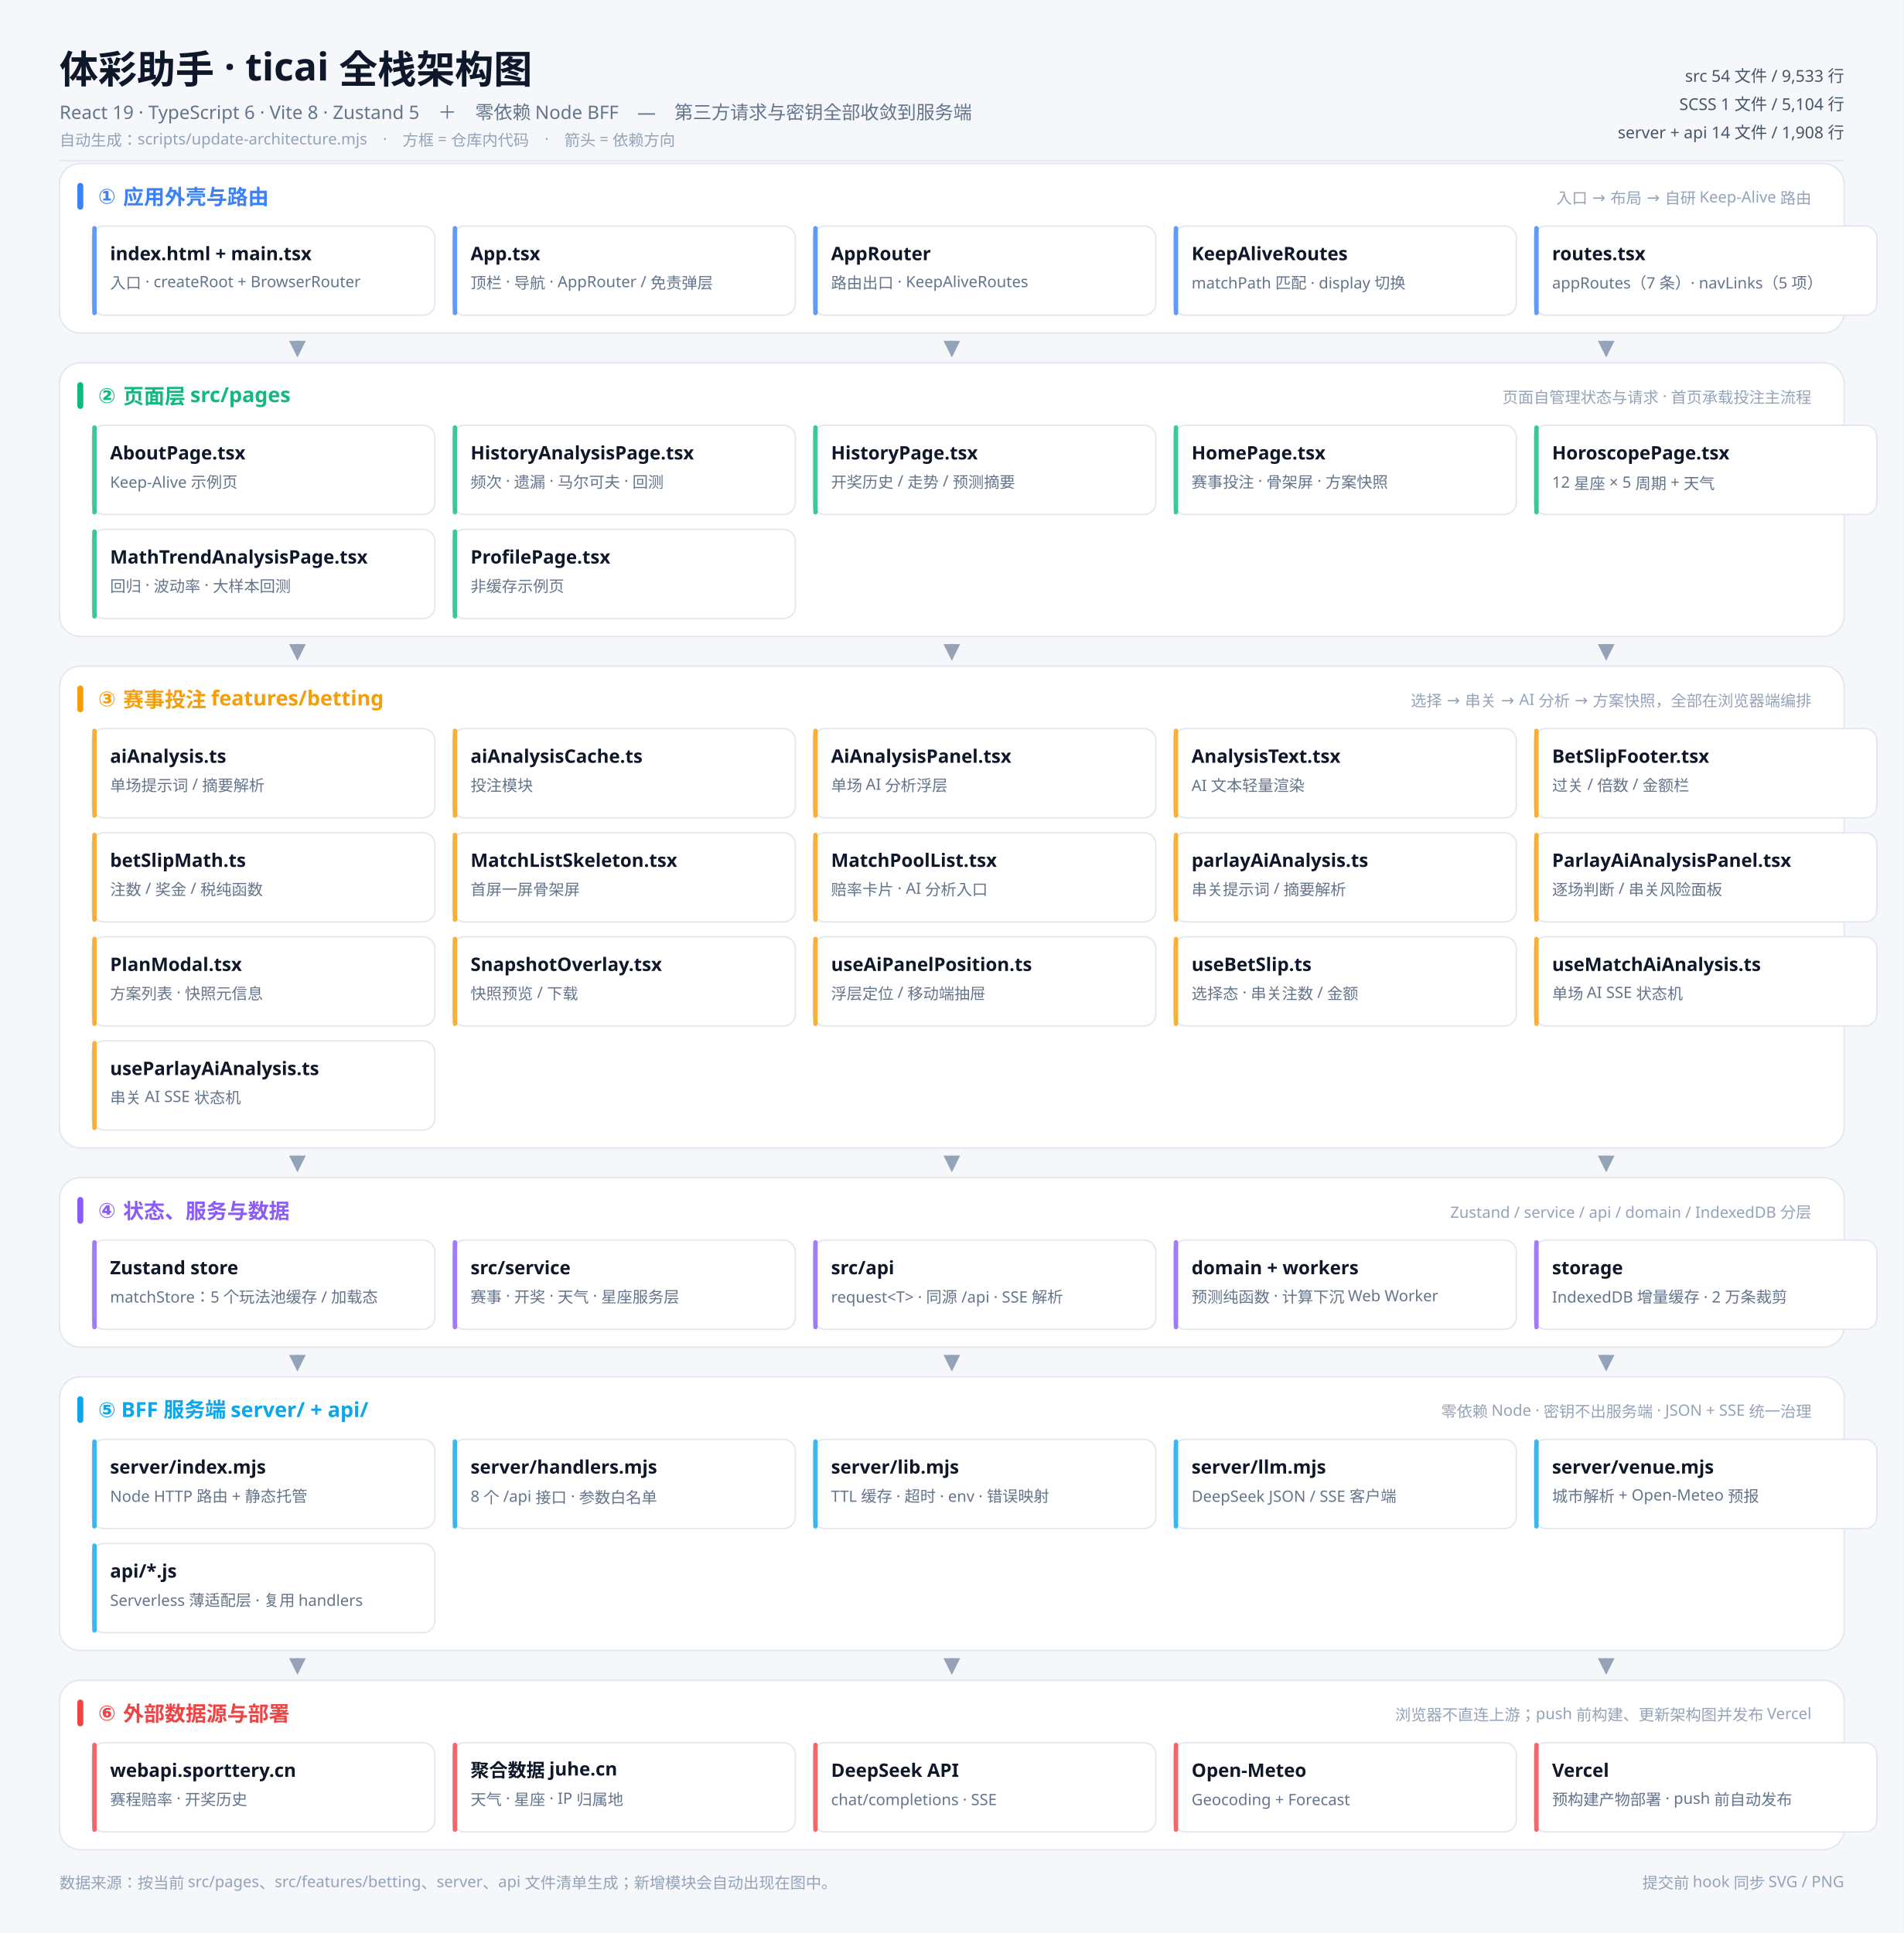
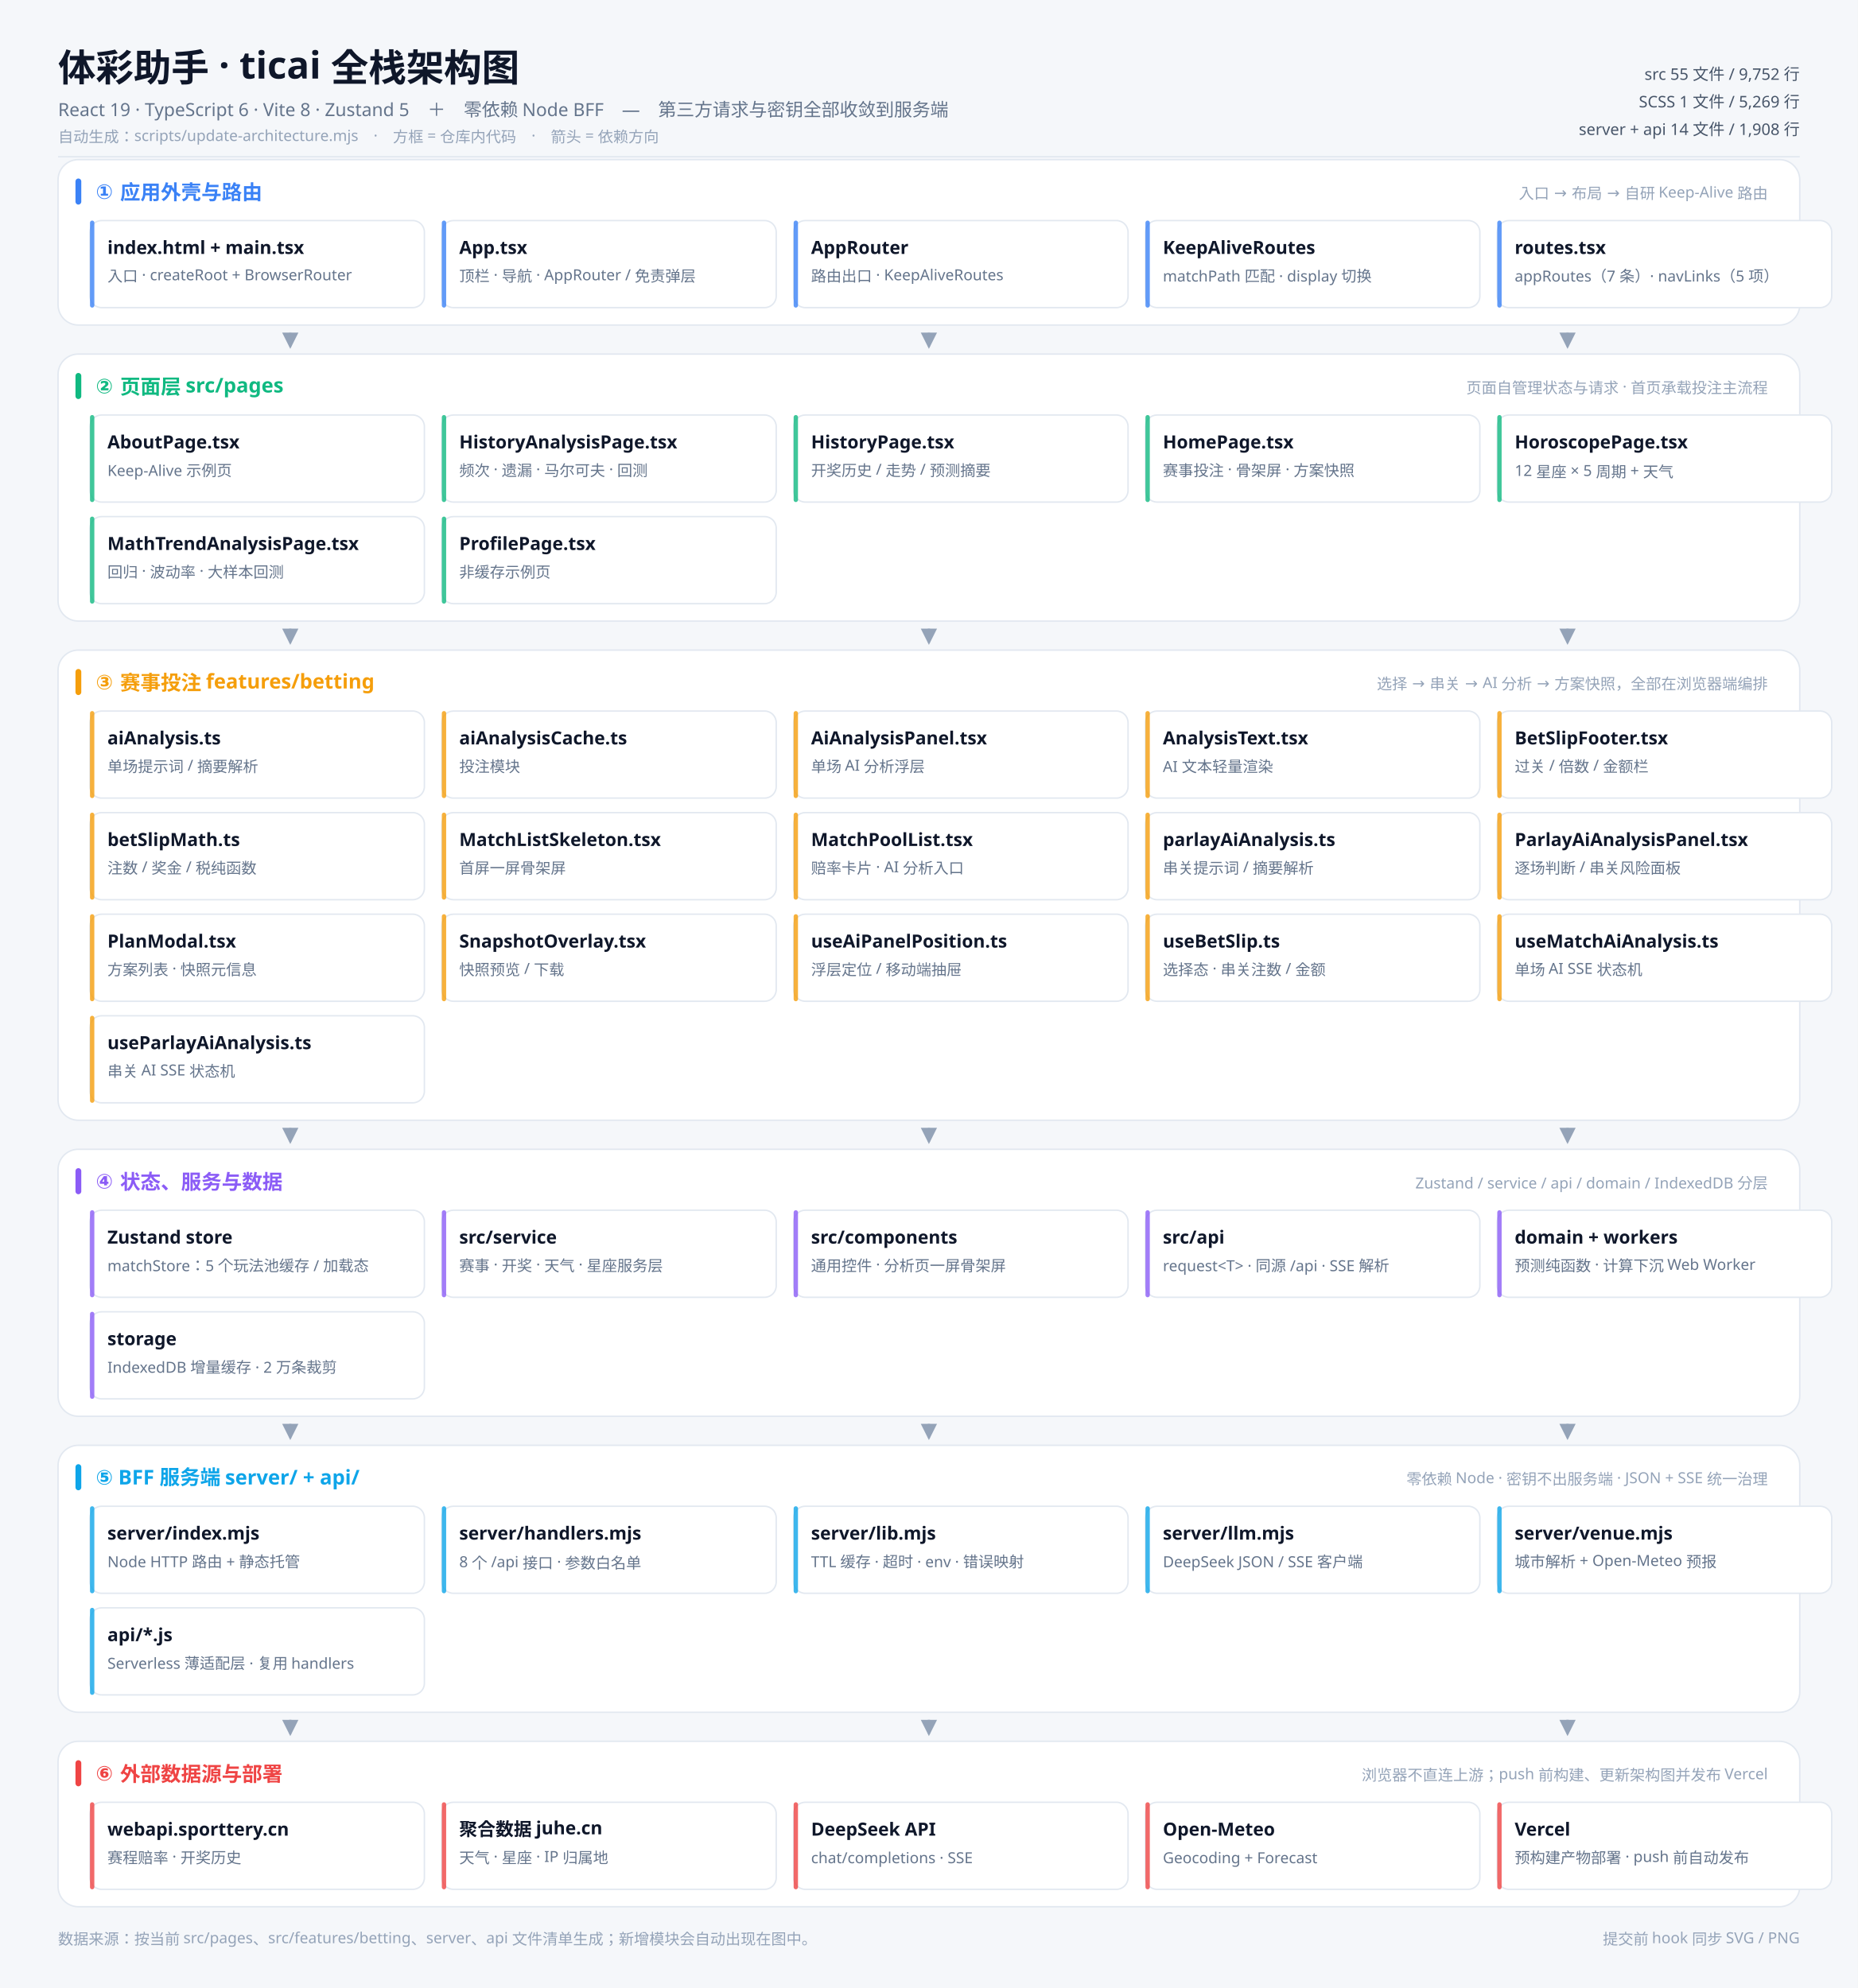
- <svg xmlns="http://www.w3.org/2000/svg" viewBox="0 0 1280 1300" width="1280" height="1300" font-family="'Microsoft YaHei','PingFang SC','Noto Sans SC','Segoe UI',sans-serif">
+ <svg xmlns="http://www.w3.org/2000/svg" viewBox="0 0 1280 1370" width="1280" height="1370" font-family="'Microsoft YaHei','PingFang SC','Noto Sans SC','Segoe UI',sans-serif">
  <defs>
    <marker id="ar" viewBox="0 0 8 8" refX="7" refY="4" markerWidth="7" markerHeight="7" orient="auto-start-reverse">
      <path d="M0 0 L8 4 L0 8 Z" fill="#94a3b8" />
    </marker>
  </defs>
-   <rect width="1280" height="1300" fill="#f5f7fa" />
+   <rect width="1280" height="1370" fill="#f5f7fa" />
  <text x="40" y="56" font-size="26" font-weight="700" fill="#0f172a">体彩助手 · ticai 全栈架构图</text>
  <text x="40" y="80" font-size="12.5" fill="#64748b">React 19 · TypeScript 6 · Vite 8 · Zustand 5　＋　零依赖 Node BFF　—　第三方请求与密钥全部收敛到服务端</text>
-   <text x="1240" y="55" text-anchor="end" font-size="11" fill="#475569">src 54 文件 / 9,533 行</text>
-   <text x="1240" y="74" text-anchor="end" font-size="11" fill="#475569">SCSS 1 文件 / 5,104 行</text>
+   <text x="1240" y="55" text-anchor="end" font-size="11" fill="#475569">src 55 文件 / 9,752 行</text>
+   <text x="1240" y="74" text-anchor="end" font-size="11" fill="#475569">SCSS 1 文件 / 5,269 行</text>
  <text x="1240" y="93" text-anchor="end" font-size="11" fill="#475569">server + api 14 文件 / 1,908 行</text>
  <text x="40" y="98" font-size="10.5" fill="#94a3b8">自动生成：scripts/update-architecture.mjs　·　方框 = 仓库内代码　·　箭头 = 依赖方向</text>
  <line x1="40" y1="108" x2="1240" y2="108" stroke="#e2e8f0" />
  <g>
    <rect x="40" y="110" width="1200" height="114" rx="14" fill="#ffffff" stroke="#e2e8f0" />
    <rect x="52" y="123" width="4" height="18" rx="2" fill="#3b82f6" />
    <text x="66" y="137" font-size="14" font-weight="700" fill="#3b82f6">① 应用外壳与路由</text>
    <text x="1218" y="137" text-anchor="end" font-size="10.5" fill="#94a3b8">入口 → 布局 → 自研 Keep-Alive 路由</text>
    <g>
      <rect x="62" y="152" width="230.4" height="60" rx="8" fill="#ffffff" stroke="#e2e8f0" />
      <rect x="62" y="152" width="3" height="60" rx="1.5" fill="#3b82f6" opacity="0.8" />
      <text x="74.0" y="175" font-size="12.5" font-weight="600" fill="#0f172a">index.html + main.tsx</text>
      <text x="74.0" y="194" font-size="10.5" fill="#64748b">入口 · createRoot + BrowserRouter</text>
    </g>
    <g>
      <rect x="304.4" y="152" width="230.4" height="60" rx="8" fill="#ffffff" stroke="#e2e8f0" />
      <rect x="304.4" y="152" width="3" height="60" rx="1.5" fill="#3b82f6" opacity="0.8" />
      <text x="316.4" y="175" font-size="12.5" font-weight="600" fill="#0f172a">App.tsx</text>
      <text x="316.4" y="194" font-size="10.5" fill="#64748b">顶栏 · 导航 · AppRouter / 免责弹层</text>
    </g>
    <g>
      <rect x="546.8" y="152" width="230.4" height="60" rx="8" fill="#ffffff" stroke="#e2e8f0" />
      <rect x="546.8" y="152" width="3" height="60" rx="1.5" fill="#3b82f6" opacity="0.8" />
      <text x="558.8" y="175" font-size="12.5" font-weight="600" fill="#0f172a">AppRouter</text>
      <text x="558.8" y="194" font-size="10.5" fill="#64748b">路由出口 · KeepAliveRoutes</text>
    </g>
    <g>
      <rect x="789.2" y="152" width="230.4" height="60" rx="8" fill="#ffffff" stroke="#e2e8f0" />
      <rect x="789.2" y="152" width="3" height="60" rx="1.5" fill="#3b82f6" opacity="0.8" />
      <text x="801.2" y="175" font-size="12.5" font-weight="600" fill="#0f172a">KeepAliveRoutes</text>
      <text x="801.2" y="194" font-size="10.5" fill="#64748b">matchPath 匹配 · display 切换</text>
    </g>
    <g>
      <rect x="1031.6" y="152" width="230.4" height="60" rx="8" fill="#ffffff" stroke="#e2e8f0" />
      <rect x="1031.6" y="152" width="3" height="60" rx="1.5" fill="#3b82f6" opacity="0.8" />
      <text x="1043.6" y="175" font-size="12.5" font-weight="600" fill="#0f172a">routes.tsx</text>
      <text x="1043.6" y="194" font-size="10.5" fill="#64748b">appRoutes（7 条）· navLinks（5 项）</text>
    </g>
  </g>
  <line x1="200" y1="229" x2="200" y2="239" stroke="#cbd5e1" stroke-width="1.6" marker-end="url(#ar)" />
  <line x1="640" y1="229" x2="640" y2="239" stroke="#cbd5e1" stroke-width="1.6" marker-end="url(#ar)" />
  <line x1="1080" y1="229" x2="1080" y2="239" stroke="#cbd5e1" stroke-width="1.6" marker-end="url(#ar)" />
  <g>
    <rect x="40" y="244" width="1200" height="184" rx="14" fill="#ffffff" stroke="#e2e8f0" />
    <rect x="52" y="257" width="4" height="18" rx="2" fill="#10b981" />
    <text x="66" y="271" font-size="14" font-weight="700" fill="#10b981">② 页面层 src/pages</text>
    <text x="1218" y="271" text-anchor="end" font-size="10.5" fill="#94a3b8">页面自管理状态与请求 · 首页承载投注主流程</text>
    <g>
      <rect x="62" y="286" width="230.4" height="60" rx="8" fill="#ffffff" stroke="#e2e8f0" />
      <rect x="62" y="286" width="3" height="60" rx="1.5" fill="#10b981" opacity="0.8" />
      <text x="74.0" y="309" font-size="12.5" font-weight="600" fill="#0f172a">AboutPage.tsx</text>
      <text x="74.0" y="328" font-size="10.5" fill="#64748b">Keep-Alive 示例页</text>
    </g>
    <g>
      <rect x="304.4" y="286" width="230.4" height="60" rx="8" fill="#ffffff" stroke="#e2e8f0" />
      <rect x="304.4" y="286" width="3" height="60" rx="1.5" fill="#10b981" opacity="0.8" />
      <text x="316.4" y="309" font-size="12.5" font-weight="600" fill="#0f172a">HistoryAnalysisPage.tsx</text>
      <text x="316.4" y="328" font-size="10.5" fill="#64748b">频次 · 遗漏 · 马尔可夫 · 回测</text>
    </g>
    <g>
      <rect x="546.8" y="286" width="230.4" height="60" rx="8" fill="#ffffff" stroke="#e2e8f0" />
      <rect x="546.8" y="286" width="3" height="60" rx="1.5" fill="#10b981" opacity="0.8" />
      <text x="558.8" y="309" font-size="12.5" font-weight="600" fill="#0f172a">HistoryPage.tsx</text>
      <text x="558.8" y="328" font-size="10.5" fill="#64748b">开奖历史 / 走势 / 预测摘要</text>
    </g>
    <g>
      <rect x="789.2" y="286" width="230.4" height="60" rx="8" fill="#ffffff" stroke="#e2e8f0" />
      <rect x="789.2" y="286" width="3" height="60" rx="1.5" fill="#10b981" opacity="0.8" />
      <text x="801.2" y="309" font-size="12.5" font-weight="600" fill="#0f172a">HomePage.tsx</text>
      <text x="801.2" y="328" font-size="10.5" fill="#64748b">赛事投注 · 骨架屏 · 方案快照</text>
    </g>
    <g>
      <rect x="1031.6" y="286" width="230.4" height="60" rx="8" fill="#ffffff" stroke="#e2e8f0" />
      <rect x="1031.6" y="286" width="3" height="60" rx="1.5" fill="#10b981" opacity="0.8" />
      <text x="1043.6" y="309" font-size="12.5" font-weight="600" fill="#0f172a">HoroscopePage.tsx</text>
      <text x="1043.6" y="328" font-size="10.5" fill="#64748b">12 星座 × 5 周期 + 天气</text>
    </g>
    <g>
      <rect x="62" y="356" width="230.4" height="60" rx="8" fill="#ffffff" stroke="#e2e8f0" />
      <rect x="62" y="356" width="3" height="60" rx="1.5" fill="#10b981" opacity="0.8" />
      <text x="74.0" y="379" font-size="12.5" font-weight="600" fill="#0f172a">MathTrendAnalysisPage.tsx</text>
      <text x="74.0" y="398" font-size="10.5" fill="#64748b">回归 · 波动率 · 大样本回测</text>
    </g>
    <g>
      <rect x="304.4" y="356" width="230.4" height="60" rx="8" fill="#ffffff" stroke="#e2e8f0" />
      <rect x="304.4" y="356" width="3" height="60" rx="1.5" fill="#10b981" opacity="0.8" />
      <text x="316.4" y="379" font-size="12.5" font-weight="600" fill="#0f172a">ProfilePage.tsx</text>
      <text x="316.4" y="398" font-size="10.5" fill="#64748b">非缓存示例页</text>
    </g>
  </g>
  <line x1="200" y1="433" x2="200" y2="443" stroke="#cbd5e1" stroke-width="1.6" marker-end="url(#ar)" />
  <line x1="640" y1="433" x2="640" y2="443" stroke="#cbd5e1" stroke-width="1.6" marker-end="url(#ar)" />
  <line x1="1080" y1="433" x2="1080" y2="443" stroke="#cbd5e1" stroke-width="1.6" marker-end="url(#ar)" />
  <g>
    <rect x="40" y="448" width="1200" height="324" rx="14" fill="#ffffff" stroke="#e2e8f0" />
    <rect x="52" y="461" width="4" height="18" rx="2" fill="#f59e0b" />
    <text x="66" y="475" font-size="14" font-weight="700" fill="#f59e0b">③ 赛事投注 features/betting</text>
    <text x="1218" y="475" text-anchor="end" font-size="10.5" fill="#94a3b8">选择 → 串关 → AI 分析 → 方案快照，全部在浏览器端编排</text>
    <g>
      <rect x="62" y="490" width="230.4" height="60" rx="8" fill="#ffffff" stroke="#e2e8f0" />
      <rect x="62" y="490" width="3" height="60" rx="1.5" fill="#f59e0b" opacity="0.8" />
      <text x="74.0" y="513" font-size="12.5" font-weight="600" fill="#0f172a">aiAnalysis.ts</text>
      <text x="74.0" y="532" font-size="10.5" fill="#64748b">单场提示词 / 摘要解析</text>
    </g>
    <g>
      <rect x="304.4" y="490" width="230.4" height="60" rx="8" fill="#ffffff" stroke="#e2e8f0" />
      <rect x="304.4" y="490" width="3" height="60" rx="1.5" fill="#f59e0b" opacity="0.8" />
      <text x="316.4" y="513" font-size="12.5" font-weight="600" fill="#0f172a">aiAnalysisCache.ts</text>
      <text x="316.4" y="532" font-size="10.5" fill="#64748b">投注模块</text>
    </g>
    <g>
      <rect x="546.8" y="490" width="230.4" height="60" rx="8" fill="#ffffff" stroke="#e2e8f0" />
      <rect x="546.8" y="490" width="3" height="60" rx="1.5" fill="#f59e0b" opacity="0.8" />
      <text x="558.8" y="513" font-size="12.5" font-weight="600" fill="#0f172a">AiAnalysisPanel.tsx</text>
      <text x="558.8" y="532" font-size="10.5" fill="#64748b">单场 AI 分析浮层</text>
    </g>
    <g>
      <rect x="789.2" y="490" width="230.4" height="60" rx="8" fill="#ffffff" stroke="#e2e8f0" />
      <rect x="789.2" y="490" width="3" height="60" rx="1.5" fill="#f59e0b" opacity="0.8" />
      <text x="801.2" y="513" font-size="12.5" font-weight="600" fill="#0f172a">AnalysisText.tsx</text>
      <text x="801.2" y="532" font-size="10.5" fill="#64748b">AI 文本轻量渲染</text>
    </g>
    <g>
      <rect x="1031.6" y="490" width="230.4" height="60" rx="8" fill="#ffffff" stroke="#e2e8f0" />
      <rect x="1031.6" y="490" width="3" height="60" rx="1.5" fill="#f59e0b" opacity="0.8" />
      <text x="1043.6" y="513" font-size="12.5" font-weight="600" fill="#0f172a">BetSlipFooter.tsx</text>
      <text x="1043.6" y="532" font-size="10.5" fill="#64748b">过关 / 倍数 / 金额栏</text>
    </g>
    <g>
      <rect x="62" y="560" width="230.4" height="60" rx="8" fill="#ffffff" stroke="#e2e8f0" />
      <rect x="62" y="560" width="3" height="60" rx="1.5" fill="#f59e0b" opacity="0.8" />
      <text x="74.0" y="583" font-size="12.5" font-weight="600" fill="#0f172a">betSlipMath.ts</text>
      <text x="74.0" y="602" font-size="10.5" fill="#64748b">注数 / 奖金 / 税纯函数</text>
    </g>
    <g>
      <rect x="304.4" y="560" width="230.4" height="60" rx="8" fill="#ffffff" stroke="#e2e8f0" />
      <rect x="304.4" y="560" width="3" height="60" rx="1.5" fill="#f59e0b" opacity="0.8" />
      <text x="316.4" y="583" font-size="12.5" font-weight="600" fill="#0f172a">MatchListSkeleton.tsx</text>
      <text x="316.4" y="602" font-size="10.5" fill="#64748b">首屏一屏骨架屏</text>
    </g>
    <g>
      <rect x="546.8" y="560" width="230.4" height="60" rx="8" fill="#ffffff" stroke="#e2e8f0" />
      <rect x="546.8" y="560" width="3" height="60" rx="1.5" fill="#f59e0b" opacity="0.8" />
      <text x="558.8" y="583" font-size="12.5" font-weight="600" fill="#0f172a">MatchPoolList.tsx</text>
      <text x="558.8" y="602" font-size="10.5" fill="#64748b">赔率卡片 · AI 分析入口</text>
    </g>
    <g>
      <rect x="789.2" y="560" width="230.4" height="60" rx="8" fill="#ffffff" stroke="#e2e8f0" />
      <rect x="789.2" y="560" width="3" height="60" rx="1.5" fill="#f59e0b" opacity="0.8" />
      <text x="801.2" y="583" font-size="12.5" font-weight="600" fill="#0f172a">parlayAiAnalysis.ts</text>
      <text x="801.2" y="602" font-size="10.5" fill="#64748b">串关提示词 / 摘要解析</text>
    </g>
    <g>
      <rect x="1031.6" y="560" width="230.4" height="60" rx="8" fill="#ffffff" stroke="#e2e8f0" />
      <rect x="1031.6" y="560" width="3" height="60" rx="1.5" fill="#f59e0b" opacity="0.8" />
      <text x="1043.6" y="583" font-size="12.5" font-weight="600" fill="#0f172a">ParlayAiAnalysisPanel.tsx</text>
      <text x="1043.6" y="602" font-size="10.5" fill="#64748b">逐场判断 / 串关风险面板</text>
    </g>
    <g>
      <rect x="62" y="630" width="230.4" height="60" rx="8" fill="#ffffff" stroke="#e2e8f0" />
      <rect x="62" y="630" width="3" height="60" rx="1.5" fill="#f59e0b" opacity="0.8" />
      <text x="74.0" y="653" font-size="12.5" font-weight="600" fill="#0f172a">PlanModal.tsx</text>
      <text x="74.0" y="672" font-size="10.5" fill="#64748b">方案列表 · 快照元信息</text>
    </g>
    <g>
      <rect x="304.4" y="630" width="230.4" height="60" rx="8" fill="#ffffff" stroke="#e2e8f0" />
      <rect x="304.4" y="630" width="3" height="60" rx="1.5" fill="#f59e0b" opacity="0.8" />
      <text x="316.4" y="653" font-size="12.5" font-weight="600" fill="#0f172a">SnapshotOverlay.tsx</text>
      <text x="316.4" y="672" font-size="10.5" fill="#64748b">快照预览 / 下载</text>
    </g>
    <g>
      <rect x="546.8" y="630" width="230.4" height="60" rx="8" fill="#ffffff" stroke="#e2e8f0" />
      <rect x="546.8" y="630" width="3" height="60" rx="1.5" fill="#f59e0b" opacity="0.8" />
      <text x="558.8" y="653" font-size="12.5" font-weight="600" fill="#0f172a">useAiPanelPosition.ts</text>
      <text x="558.8" y="672" font-size="10.5" fill="#64748b">浮层定位 / 移动端抽屉</text>
    </g>
    <g>
      <rect x="789.2" y="630" width="230.4" height="60" rx="8" fill="#ffffff" stroke="#e2e8f0" />
      <rect x="789.2" y="630" width="3" height="60" rx="1.5" fill="#f59e0b" opacity="0.8" />
      <text x="801.2" y="653" font-size="12.5" font-weight="600" fill="#0f172a">useBetSlip.ts</text>
      <text x="801.2" y="672" font-size="10.5" fill="#64748b">选择态 · 串关注数 / 金额</text>
    </g>
    <g>
      <rect x="1031.6" y="630" width="230.4" height="60" rx="8" fill="#ffffff" stroke="#e2e8f0" />
      <rect x="1031.6" y="630" width="3" height="60" rx="1.5" fill="#f59e0b" opacity="0.8" />
      <text x="1043.6" y="653" font-size="12.5" font-weight="600" fill="#0f172a">useMatchAiAnalysis.ts</text>
      <text x="1043.6" y="672" font-size="10.5" fill="#64748b">单场 AI SSE 状态机</text>
    </g>
    <g>
      <rect x="62" y="700" width="230.4" height="60" rx="8" fill="#ffffff" stroke="#e2e8f0" />
      <rect x="62" y="700" width="3" height="60" rx="1.5" fill="#f59e0b" opacity="0.8" />
      <text x="74.0" y="723" font-size="12.5" font-weight="600" fill="#0f172a">useParlayAiAnalysis.ts</text>
      <text x="74.0" y="742" font-size="10.5" fill="#64748b">串关 AI SSE 状态机</text>
    </g>
  </g>
  <line x1="200" y1="777" x2="200" y2="787" stroke="#cbd5e1" stroke-width="1.6" marker-end="url(#ar)" />
  <line x1="640" y1="777" x2="640" y2="787" stroke="#cbd5e1" stroke-width="1.6" marker-end="url(#ar)" />
  <line x1="1080" y1="777" x2="1080" y2="787" stroke="#cbd5e1" stroke-width="1.6" marker-end="url(#ar)" />
  <g>
-     <rect x="40" y="792" width="1200" height="114" rx="14" fill="#ffffff" stroke="#e2e8f0" />
+     <rect x="40" y="792" width="1200" height="184" rx="14" fill="#ffffff" stroke="#e2e8f0" />
    <rect x="52" y="805" width="4" height="18" rx="2" fill="#8b5cf6" />
    <text x="66" y="819" font-size="14" font-weight="700" fill="#8b5cf6">④ 状态、服务与数据</text>
    <text x="1218" y="819" text-anchor="end" font-size="10.5" fill="#94a3b8">Zustand / service / api / domain / IndexedDB 分层</text>
    <g>
      <rect x="62" y="834" width="230.4" height="60" rx="8" fill="#ffffff" stroke="#e2e8f0" />
      <rect x="62" y="834" width="3" height="60" rx="1.5" fill="#8b5cf6" opacity="0.8" />
      <text x="74.0" y="857" font-size="12.5" font-weight="600" fill="#0f172a">Zustand store</text>
      <text x="74.0" y="876" font-size="10.5" fill="#64748b">matchStore：5 个玩法池缓存 / 加载态</text>
    </g>
    <g>
      <rect x="304.4" y="834" width="230.4" height="60" rx="8" fill="#ffffff" stroke="#e2e8f0" />
      <rect x="304.4" y="834" width="3" height="60" rx="1.5" fill="#8b5cf6" opacity="0.8" />
      <text x="316.4" y="857" font-size="12.5" font-weight="600" fill="#0f172a">src/service</text>
      <text x="316.4" y="876" font-size="10.5" fill="#64748b">赛事 · 开奖 · 天气 · 星座服务层</text>
    </g>
    <g>
      <rect x="546.8" y="834" width="230.4" height="60" rx="8" fill="#ffffff" stroke="#e2e8f0" />
      <rect x="546.8" y="834" width="3" height="60" rx="1.5" fill="#8b5cf6" opacity="0.8" />
-       <text x="558.8" y="857" font-size="12.5" font-weight="600" fill="#0f172a">src/api</text>
-       <text x="558.8" y="876" font-size="10.5" fill="#64748b">request&lt;T&gt; · 同源 /api · SSE 解析</text>
+       <text x="558.8" y="857" font-size="12.5" font-weight="600" fill="#0f172a">src/components</text>
+       <text x="558.8" y="876" font-size="10.5" fill="#64748b">通用控件 · 分析页一屏骨架屏</text>
    </g>
    <g>
      <rect x="789.2" y="834" width="230.4" height="60" rx="8" fill="#ffffff" stroke="#e2e8f0" />
      <rect x="789.2" y="834" width="3" height="60" rx="1.5" fill="#8b5cf6" opacity="0.8" />
-       <text x="801.2" y="857" font-size="12.5" font-weight="600" fill="#0f172a">domain + workers</text>
-       <text x="801.2" y="876" font-size="10.5" fill="#64748b">预测纯函数 · 计算下沉 Web Worker</text>
+       <text x="801.2" y="857" font-size="12.5" font-weight="600" fill="#0f172a">src/api</text>
+       <text x="801.2" y="876" font-size="10.5" fill="#64748b">request&lt;T&gt; · 同源 /api · SSE 解析</text>
    </g>
    <g>
      <rect x="1031.6" y="834" width="230.4" height="60" rx="8" fill="#ffffff" stroke="#e2e8f0" />
      <rect x="1031.6" y="834" width="3" height="60" rx="1.5" fill="#8b5cf6" opacity="0.8" />
-       <text x="1043.6" y="857" font-size="12.5" font-weight="600" fill="#0f172a">storage</text>
-       <text x="1043.6" y="876" font-size="10.5" fill="#64748b">IndexedDB 增量缓存 · 2 万条裁剪</text>
-     </g>
-   </g>
-   <line x1="200" y1="911" x2="200" y2="921" stroke="#cbd5e1" stroke-width="1.6" marker-end="url(#ar)" />
-   <line x1="640" y1="911" x2="640" y2="921" stroke="#cbd5e1" stroke-width="1.6" marker-end="url(#ar)" />
-   <line x1="1080" y1="911" x2="1080" y2="921" stroke="#cbd5e1" stroke-width="1.6" marker-end="url(#ar)" />
-   <g>
-     <rect x="40" y="926" width="1200" height="184" rx="14" fill="#ffffff" stroke="#e2e8f0" />
-     <rect x="52" y="939" width="4" height="18" rx="2" fill="#0ea5e9" />
-     <text x="66" y="953" font-size="14" font-weight="700" fill="#0ea5e9">⑤ BFF 服务端 server/ + api/</text>
-     <text x="1218" y="953" text-anchor="end" font-size="10.5" fill="#94a3b8">零依赖 Node · 密钥不出服务端 · JSON + SSE 统一治理</text>
-     <g>
-       <rect x="62" y="968" width="230.4" height="60" rx="8" fill="#ffffff" stroke="#e2e8f0" />
-       <rect x="62" y="968" width="3" height="60" rx="1.5" fill="#0ea5e9" opacity="0.8" />
-       <text x="74.0" y="991" font-size="12.5" font-weight="600" fill="#0f172a">server/index.mjs</text>
-       <text x="74.0" y="1010" font-size="10.5" fill="#64748b">Node HTTP 路由 + 静态托管</text>
-     </g>
-     <g>
-       <rect x="304.4" y="968" width="230.4" height="60" rx="8" fill="#ffffff" stroke="#e2e8f0" />
-       <rect x="304.4" y="968" width="3" height="60" rx="1.5" fill="#0ea5e9" opacity="0.8" />
-       <text x="316.4" y="991" font-size="12.5" font-weight="600" fill="#0f172a">server/handlers.mjs</text>
-       <text x="316.4" y="1010" font-size="10.5" fill="#64748b">8 个 /api 接口 · 参数白名单</text>
-     </g>
-     <g>
-       <rect x="546.8" y="968" width="230.4" height="60" rx="8" fill="#ffffff" stroke="#e2e8f0" />
-       <rect x="546.8" y="968" width="3" height="60" rx="1.5" fill="#0ea5e9" opacity="0.8" />
-       <text x="558.8" y="991" font-size="12.5" font-weight="600" fill="#0f172a">server/lib.mjs</text>
-       <text x="558.8" y="1010" font-size="10.5" fill="#64748b">TTL 缓存 · 超时 · env · 错误映射</text>
-     </g>
-     <g>
-       <rect x="789.2" y="968" width="230.4" height="60" rx="8" fill="#ffffff" stroke="#e2e8f0" />
-       <rect x="789.2" y="968" width="3" height="60" rx="1.5" fill="#0ea5e9" opacity="0.8" />
-       <text x="801.2" y="991" font-size="12.5" font-weight="600" fill="#0f172a">server/llm.mjs</text>
-       <text x="801.2" y="1010" font-size="10.5" fill="#64748b">DeepSeek JSON / SSE 客户端</text>
-     </g>
-     <g>
-       <rect x="1031.6" y="968" width="230.4" height="60" rx="8" fill="#ffffff" stroke="#e2e8f0" />
-       <rect x="1031.6" y="968" width="3" height="60" rx="1.5" fill="#0ea5e9" opacity="0.8" />
-       <text x="1043.6" y="991" font-size="12.5" font-weight="600" fill="#0f172a">server/venue.mjs</text>
-       <text x="1043.6" y="1010" font-size="10.5" fill="#64748b">城市解析 + Open-Meteo 预报</text>
-     </g>
+       <text x="1043.6" y="857" font-size="12.5" font-weight="600" fill="#0f172a">domain + workers</text>
+       <text x="1043.6" y="876" font-size="10.5" fill="#64748b">预测纯函数 · 计算下沉 Web Worker</text>
+     </g>
+     <g>
+       <rect x="62" y="904" width="230.4" height="60" rx="8" fill="#ffffff" stroke="#e2e8f0" />
+       <rect x="62" y="904" width="3" height="60" rx="1.5" fill="#8b5cf6" opacity="0.8" />
+       <text x="74.0" y="927" font-size="12.5" font-weight="600" fill="#0f172a">storage</text>
+       <text x="74.0" y="946" font-size="10.5" fill="#64748b">IndexedDB 增量缓存 · 2 万条裁剪</text>
+     </g>
+   </g>
+   <line x1="200" y1="981" x2="200" y2="991" stroke="#cbd5e1" stroke-width="1.6" marker-end="url(#ar)" />
+   <line x1="640" y1="981" x2="640" y2="991" stroke="#cbd5e1" stroke-width="1.6" marker-end="url(#ar)" />
+   <line x1="1080" y1="981" x2="1080" y2="991" stroke="#cbd5e1" stroke-width="1.6" marker-end="url(#ar)" />
+   <g>
+     <rect x="40" y="996" width="1200" height="184" rx="14" fill="#ffffff" stroke="#e2e8f0" />
+     <rect x="52" y="1009" width="4" height="18" rx="2" fill="#0ea5e9" />
+     <text x="66" y="1023" font-size="14" font-weight="700" fill="#0ea5e9">⑤ BFF 服务端 server/ + api/</text>
+     <text x="1218" y="1023" text-anchor="end" font-size="10.5" fill="#94a3b8">零依赖 Node · 密钥不出服务端 · JSON + SSE 统一治理</text>
    <g>
      <rect x="62" y="1038" width="230.4" height="60" rx="8" fill="#ffffff" stroke="#e2e8f0" />
      <rect x="62" y="1038" width="3" height="60" rx="1.5" fill="#0ea5e9" opacity="0.8" />
-       <text x="74.0" y="1061" font-size="12.5" font-weight="600" fill="#0f172a">api/*.js</text>
-       <text x="74.0" y="1080" font-size="10.5" fill="#64748b">Serverless 薄适配层 · 复用 handlers</text>
-     </g>
-   </g>
-   <line x1="200" y1="1115" x2="200" y2="1125" stroke="#cbd5e1" stroke-width="1.6" marker-end="url(#ar)" />
-   <line x1="640" y1="1115" x2="640" y2="1125" stroke="#cbd5e1" stroke-width="1.6" marker-end="url(#ar)" />
-   <line x1="1080" y1="1115" x2="1080" y2="1125" stroke="#cbd5e1" stroke-width="1.6" marker-end="url(#ar)" />
-   <g>
-     <rect x="40" y="1130" width="1200" height="114" rx="14" fill="#ffffff" stroke="#e2e8f0" />
-     <rect x="52" y="1143" width="4" height="18" rx="2" fill="#ef4444" />
-     <text x="66" y="1157" font-size="14" font-weight="700" fill="#ef4444">⑥ 外部数据源与部署</text>
-     <text x="1218" y="1157" text-anchor="end" font-size="10.5" fill="#94a3b8">浏览器不直连上游；push 前构建、更新架构图并发布 Vercel</text>
-     <g>
-       <rect x="62" y="1172" width="230.4" height="60" rx="8" fill="#ffffff" stroke="#e2e8f0" />
-       <rect x="62" y="1172" width="3" height="60" rx="1.5" fill="#ef4444" opacity="0.8" />
-       <text x="74.0" y="1195" font-size="12.5" font-weight="600" fill="#0f172a">webapi.sporttery.cn</text>
-       <text x="74.0" y="1214" font-size="10.5" fill="#64748b">赛程赔率 · 开奖历史</text>
-     </g>
-     <g>
-       <rect x="304.4" y="1172" width="230.4" height="60" rx="8" fill="#ffffff" stroke="#e2e8f0" />
-       <rect x="304.4" y="1172" width="3" height="60" rx="1.5" fill="#ef4444" opacity="0.8" />
-       <text x="316.4" y="1195" font-size="12.5" font-weight="600" fill="#0f172a">聚合数据 juhe.cn</text>
-       <text x="316.4" y="1214" font-size="10.5" fill="#64748b">天气 · 星座 · IP 归属地</text>
-     </g>
-     <g>
-       <rect x="546.8" y="1172" width="230.4" height="60" rx="8" fill="#ffffff" stroke="#e2e8f0" />
-       <rect x="546.8" y="1172" width="3" height="60" rx="1.5" fill="#ef4444" opacity="0.8" />
-       <text x="558.8" y="1195" font-size="12.5" font-weight="600" fill="#0f172a">DeepSeek API</text>
-       <text x="558.8" y="1214" font-size="10.5" fill="#64748b">chat/completions · SSE</text>
-     </g>
-     <g>
-       <rect x="789.2" y="1172" width="230.4" height="60" rx="8" fill="#ffffff" stroke="#e2e8f0" />
-       <rect x="789.2" y="1172" width="3" height="60" rx="1.5" fill="#ef4444" opacity="0.8" />
-       <text x="801.2" y="1195" font-size="12.5" font-weight="600" fill="#0f172a">Open-Meteo</text>
-       <text x="801.2" y="1214" font-size="10.5" fill="#64748b">Geocoding + Forecast</text>
-     </g>
-     <g>
-       <rect x="1031.6" y="1172" width="230.4" height="60" rx="8" fill="#ffffff" stroke="#e2e8f0" />
-       <rect x="1031.6" y="1172" width="3" height="60" rx="1.5" fill="#ef4444" opacity="0.8" />
-       <text x="1043.6" y="1195" font-size="12.5" font-weight="600" fill="#0f172a">Vercel</text>
-       <text x="1043.6" y="1214" font-size="10.5" fill="#64748b">预构建产物部署 · push 前自动发布</text>
-     </g>
-   </g>
-   <text x="40" y="1270" font-size="10.5" fill="#94a3b8">数据来源：按当前 src/pages、src/features/betting、server、api 文件清单生成；新增模块会自动出现在图中。</text>
-   <text x="1240" y="1270" text-anchor="end" font-size="10.5" fill="#94a3b8">提交前 hook 同步 SVG / PNG</text>
+       <text x="74.0" y="1061" font-size="12.5" font-weight="600" fill="#0f172a">server/index.mjs</text>
+       <text x="74.0" y="1080" font-size="10.5" fill="#64748b">Node HTTP 路由 + 静态托管</text>
+     </g>
+     <g>
+       <rect x="304.4" y="1038" width="230.4" height="60" rx="8" fill="#ffffff" stroke="#e2e8f0" />
+       <rect x="304.4" y="1038" width="3" height="60" rx="1.5" fill="#0ea5e9" opacity="0.8" />
+       <text x="316.4" y="1061" font-size="12.5" font-weight="600" fill="#0f172a">server/handlers.mjs</text>
+       <text x="316.4" y="1080" font-size="10.5" fill="#64748b">8 个 /api 接口 · 参数白名单</text>
+     </g>
+     <g>
+       <rect x="546.8" y="1038" width="230.4" height="60" rx="8" fill="#ffffff" stroke="#e2e8f0" />
+       <rect x="546.8" y="1038" width="3" height="60" rx="1.5" fill="#0ea5e9" opacity="0.8" />
+       <text x="558.8" y="1061" font-size="12.5" font-weight="600" fill="#0f172a">server/lib.mjs</text>
+       <text x="558.8" y="1080" font-size="10.5" fill="#64748b">TTL 缓存 · 超时 · env · 错误映射</text>
+     </g>
+     <g>
+       <rect x="789.2" y="1038" width="230.4" height="60" rx="8" fill="#ffffff" stroke="#e2e8f0" />
+       <rect x="789.2" y="1038" width="3" height="60" rx="1.5" fill="#0ea5e9" opacity="0.8" />
+       <text x="801.2" y="1061" font-size="12.5" font-weight="600" fill="#0f172a">server/llm.mjs</text>
+       <text x="801.2" y="1080" font-size="10.5" fill="#64748b">DeepSeek JSON / SSE 客户端</text>
+     </g>
+     <g>
+       <rect x="1031.6" y="1038" width="230.4" height="60" rx="8" fill="#ffffff" stroke="#e2e8f0" />
+       <rect x="1031.6" y="1038" width="3" height="60" rx="1.5" fill="#0ea5e9" opacity="0.8" />
+       <text x="1043.6" y="1061" font-size="12.5" font-weight="600" fill="#0f172a">server/venue.mjs</text>
+       <text x="1043.6" y="1080" font-size="10.5" fill="#64748b">城市解析 + Open-Meteo 预报</text>
+     </g>
+     <g>
+       <rect x="62" y="1108" width="230.4" height="60" rx="8" fill="#ffffff" stroke="#e2e8f0" />
+       <rect x="62" y="1108" width="3" height="60" rx="1.5" fill="#0ea5e9" opacity="0.8" />
+       <text x="74.0" y="1131" font-size="12.5" font-weight="600" fill="#0f172a">api/*.js</text>
+       <text x="74.0" y="1150" font-size="10.5" fill="#64748b">Serverless 薄适配层 · 复用 handlers</text>
+     </g>
+   </g>
+   <line x1="200" y1="1185" x2="200" y2="1195" stroke="#cbd5e1" stroke-width="1.6" marker-end="url(#ar)" />
+   <line x1="640" y1="1185" x2="640" y2="1195" stroke="#cbd5e1" stroke-width="1.6" marker-end="url(#ar)" />
+   <line x1="1080" y1="1185" x2="1080" y2="1195" stroke="#cbd5e1" stroke-width="1.6" marker-end="url(#ar)" />
+   <g>
+     <rect x="40" y="1200" width="1200" height="114" rx="14" fill="#ffffff" stroke="#e2e8f0" />
+     <rect x="52" y="1213" width="4" height="18" rx="2" fill="#ef4444" />
+     <text x="66" y="1227" font-size="14" font-weight="700" fill="#ef4444">⑥ 外部数据源与部署</text>
+     <text x="1218" y="1227" text-anchor="end" font-size="10.5" fill="#94a3b8">浏览器不直连上游；push 前构建、更新架构图并发布 Vercel</text>
+     <g>
+       <rect x="62" y="1242" width="230.4" height="60" rx="8" fill="#ffffff" stroke="#e2e8f0" />
+       <rect x="62" y="1242" width="3" height="60" rx="1.5" fill="#ef4444" opacity="0.8" />
+       <text x="74.0" y="1265" font-size="12.5" font-weight="600" fill="#0f172a">webapi.sporttery.cn</text>
+       <text x="74.0" y="1284" font-size="10.5" fill="#64748b">赛程赔率 · 开奖历史</text>
+     </g>
+     <g>
+       <rect x="304.4" y="1242" width="230.4" height="60" rx="8" fill="#ffffff" stroke="#e2e8f0" />
+       <rect x="304.4" y="1242" width="3" height="60" rx="1.5" fill="#ef4444" opacity="0.8" />
+       <text x="316.4" y="1265" font-size="12.5" font-weight="600" fill="#0f172a">聚合数据 juhe.cn</text>
+       <text x="316.4" y="1284" font-size="10.5" fill="#64748b">天气 · 星座 · IP 归属地</text>
+     </g>
+     <g>
+       <rect x="546.8" y="1242" width="230.4" height="60" rx="8" fill="#ffffff" stroke="#e2e8f0" />
+       <rect x="546.8" y="1242" width="3" height="60" rx="1.5" fill="#ef4444" opacity="0.8" />
+       <text x="558.8" y="1265" font-size="12.5" font-weight="600" fill="#0f172a">DeepSeek API</text>
+       <text x="558.8" y="1284" font-size="10.5" fill="#64748b">chat/completions · SSE</text>
+     </g>
+     <g>
+       <rect x="789.2" y="1242" width="230.4" height="60" rx="8" fill="#ffffff" stroke="#e2e8f0" />
+       <rect x="789.2" y="1242" width="3" height="60" rx="1.5" fill="#ef4444" opacity="0.8" />
+       <text x="801.2" y="1265" font-size="12.5" font-weight="600" fill="#0f172a">Open-Meteo</text>
+       <text x="801.2" y="1284" font-size="10.5" fill="#64748b">Geocoding + Forecast</text>
+     </g>
+     <g>
+       <rect x="1031.6" y="1242" width="230.4" height="60" rx="8" fill="#ffffff" stroke="#e2e8f0" />
+       <rect x="1031.6" y="1242" width="3" height="60" rx="1.5" fill="#ef4444" opacity="0.8" />
+       <text x="1043.6" y="1265" font-size="12.5" font-weight="600" fill="#0f172a">Vercel</text>
+       <text x="1043.6" y="1284" font-size="10.5" fill="#64748b">预构建产物部署 · push 前自动发布</text>
+     </g>
+   </g>
+   <text x="40" y="1340" font-size="10.5" fill="#94a3b8">数据来源：按当前 src/pages、src/features/betting、server、api 文件清单生成；新增模块会自动出现在图中。</text>
+   <text x="1240" y="1340" text-anchor="end" font-size="10.5" fill="#94a3b8">提交前 hook 同步 SVG / PNG</text>
</svg>
